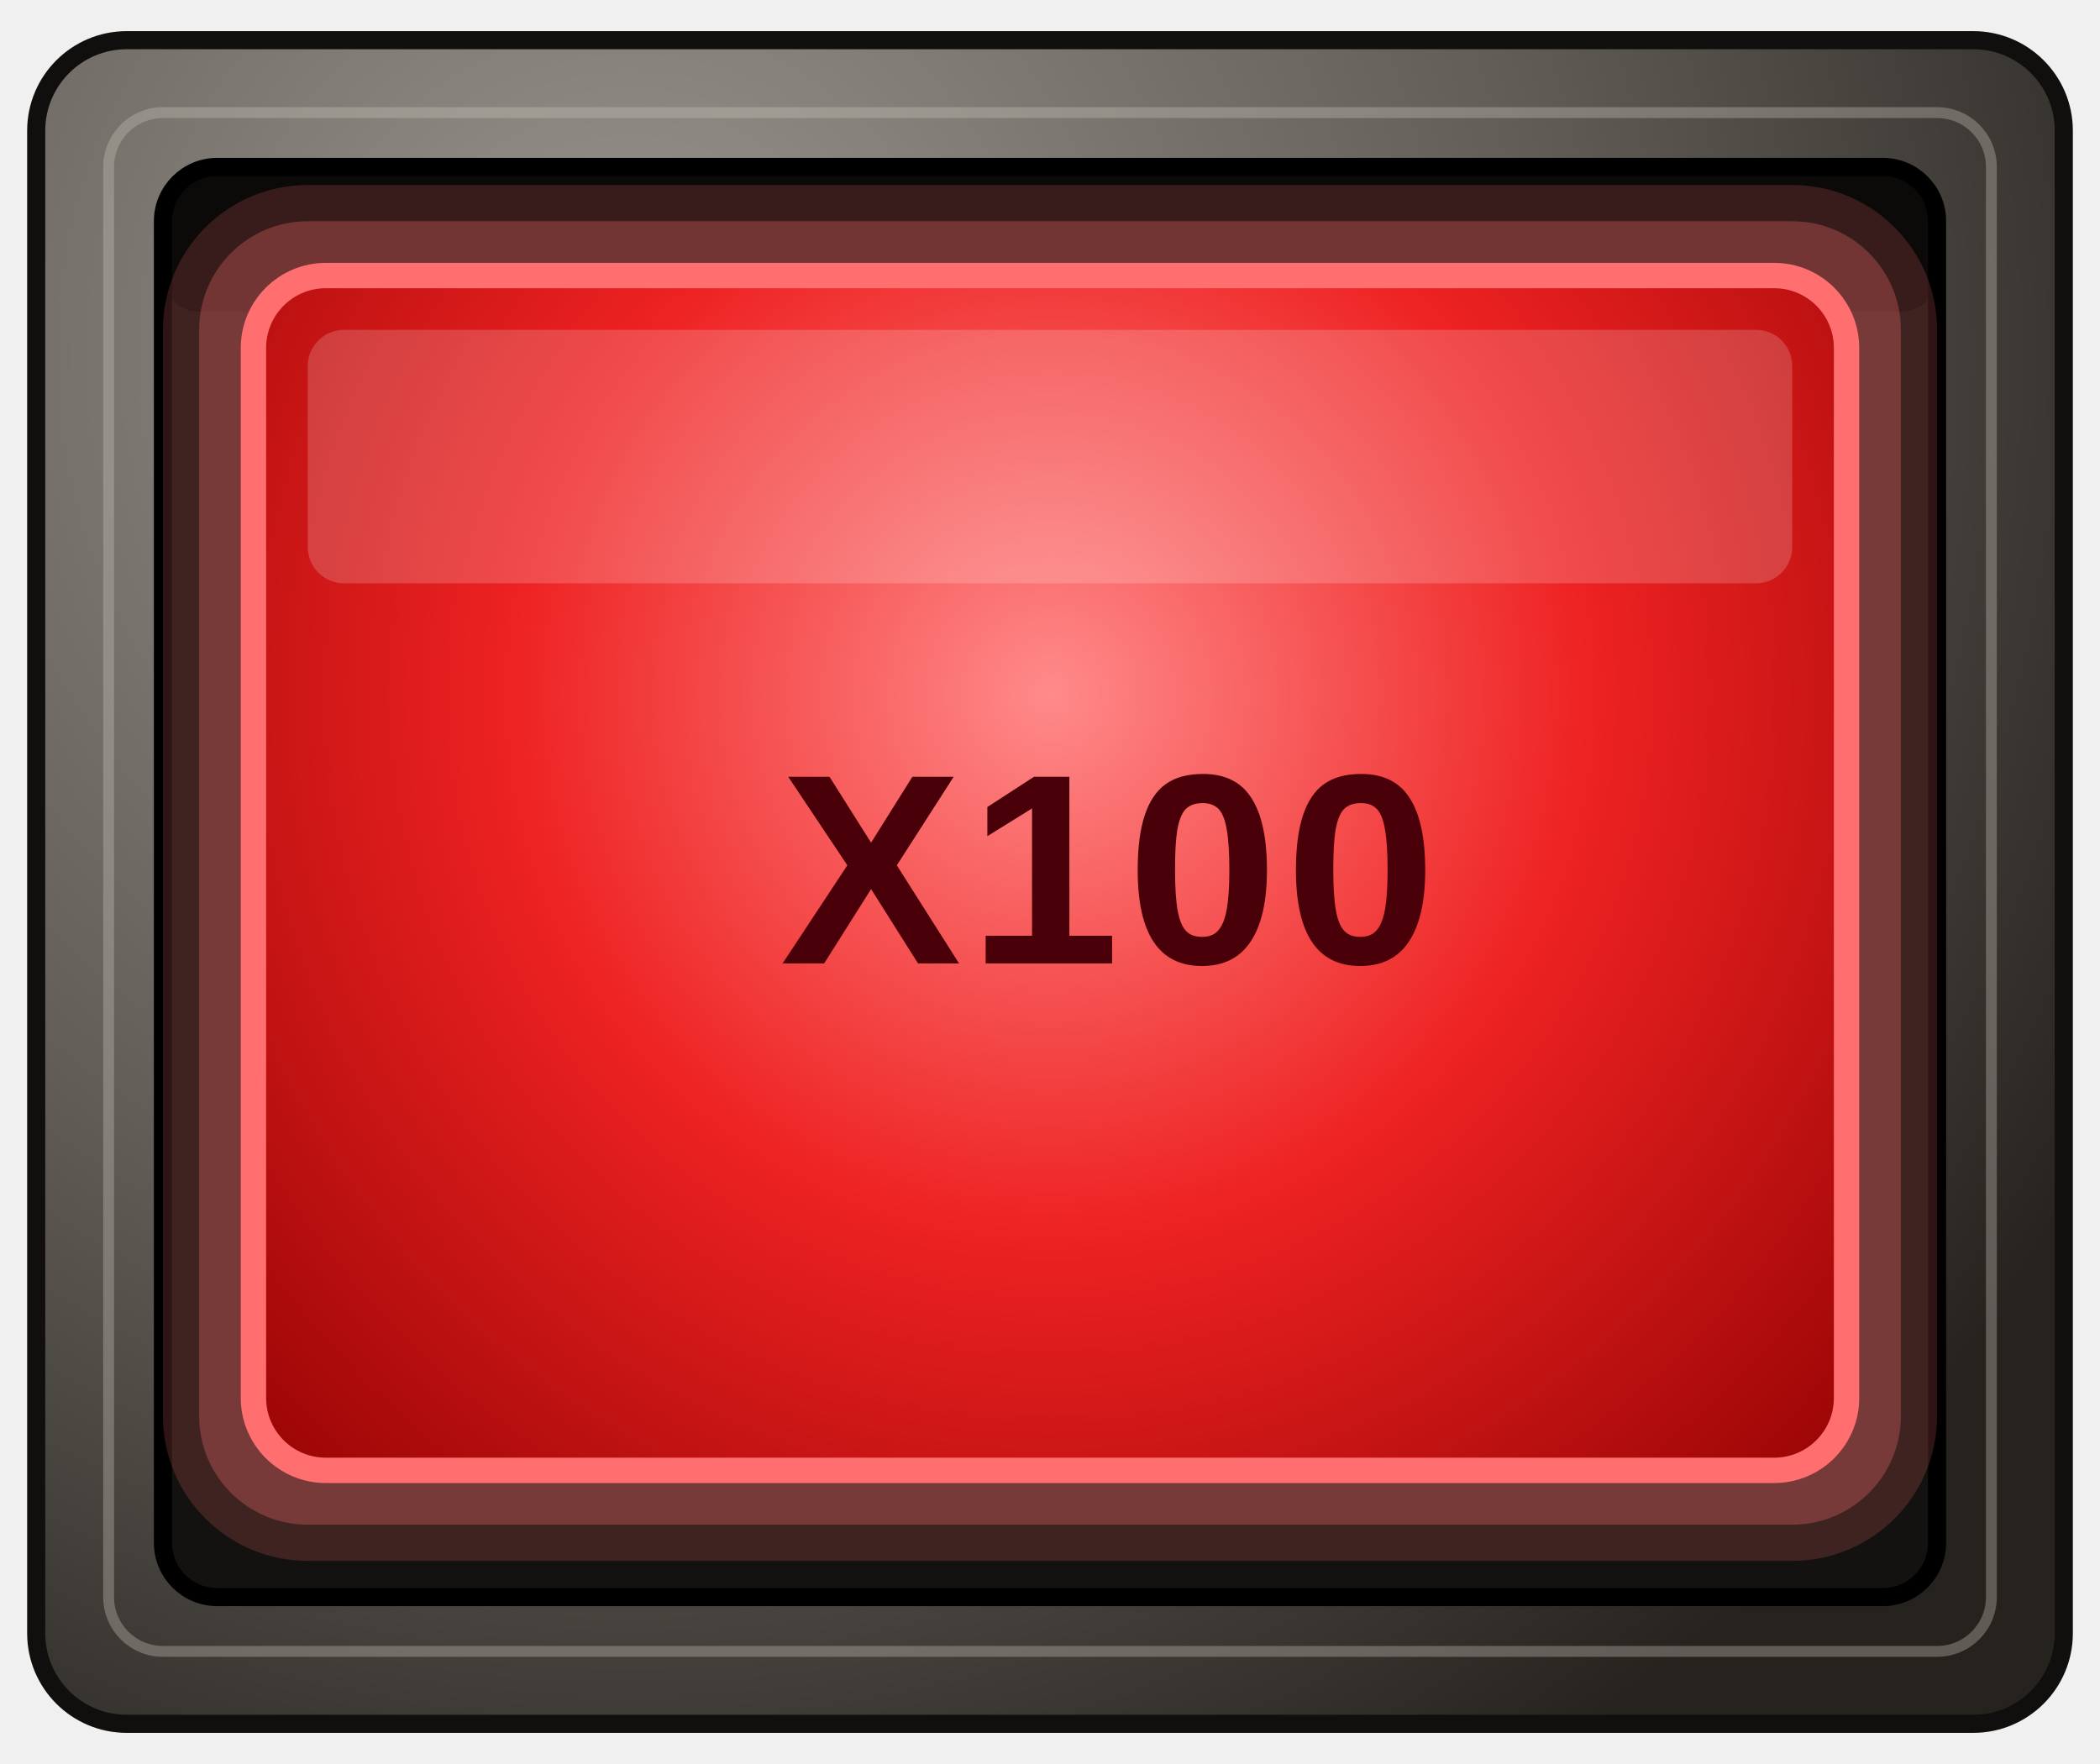
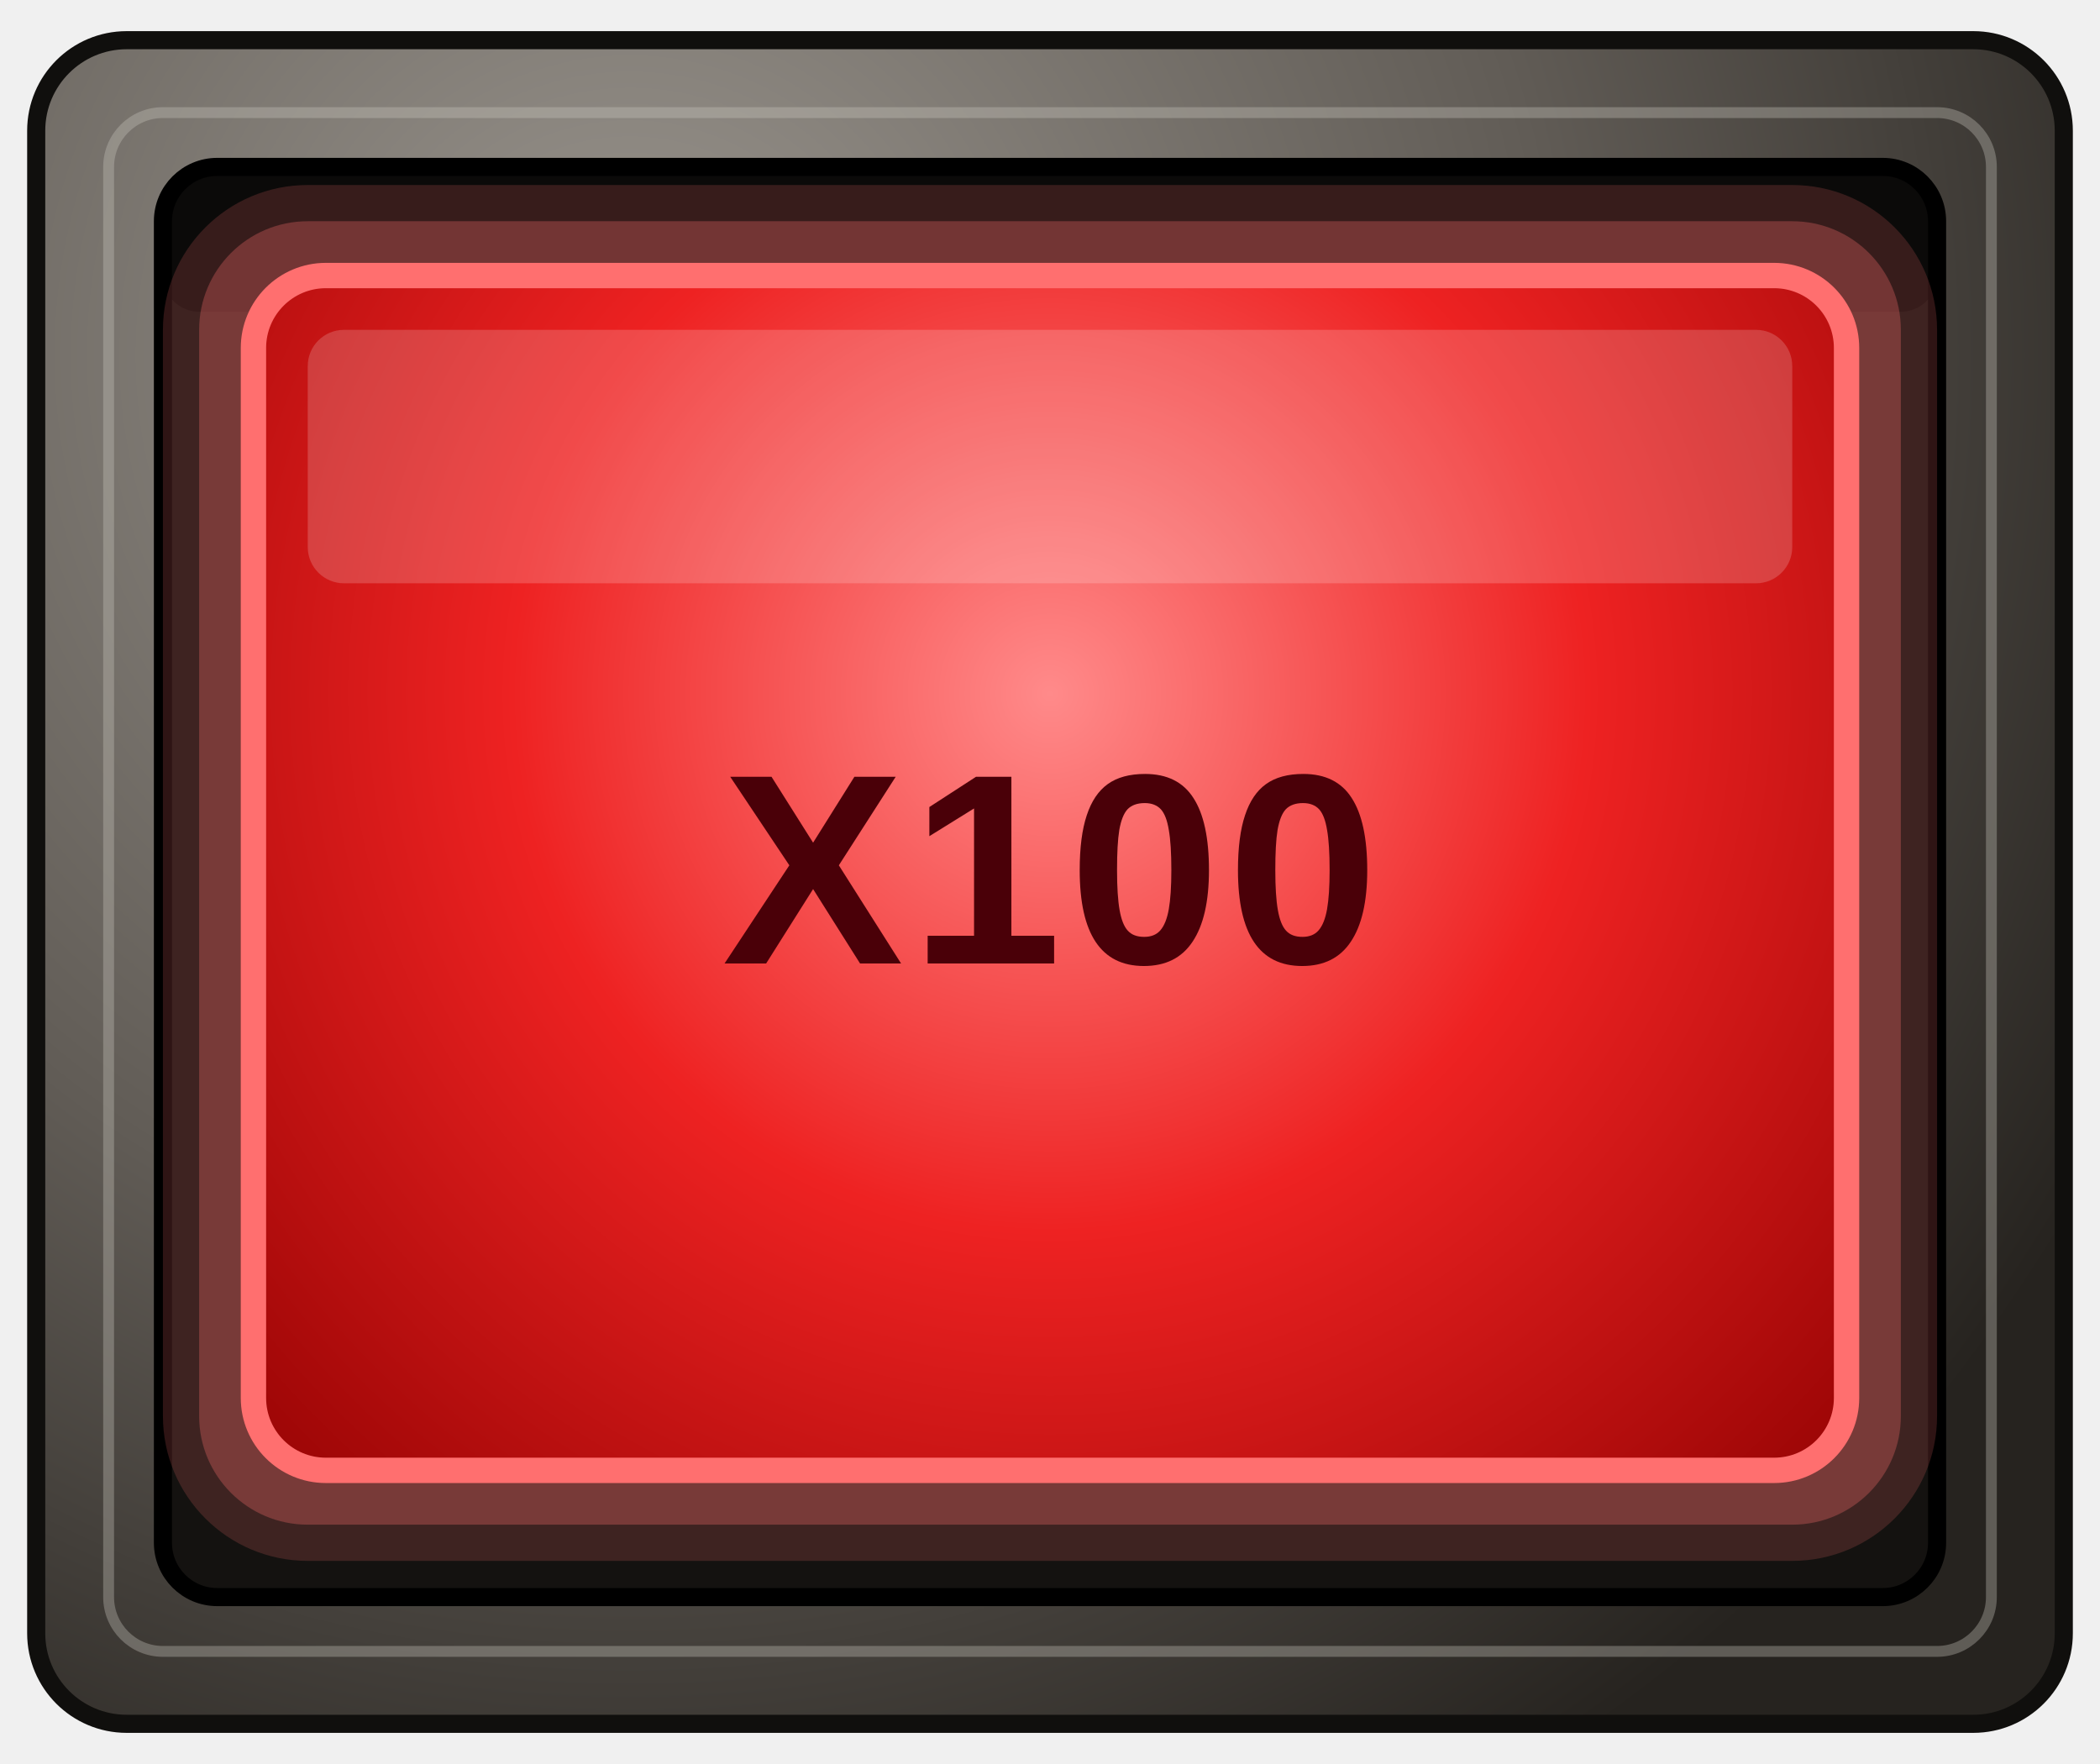
<svg xmlns="http://www.w3.org/2000/svg" width="100" height="84" viewBox="0 0 116 97">
  <defs>
    <radialGradient id="bz" cx="34.8" cy="19.4" r="92.8" gradientUnits="userSpaceOnUse">
      <stop offset="0" stop-color="#9a958e" />
      <stop offset="0.55" stop-color="#615c56" />
      <stop offset="1" stop-color="#26231f" />
    </radialGradient>
    <radialGradient id="cap" cx="58.0" cy="38.1" r="66.0" gradientUnits="userSpaceOnUse">
      <stop offset="0" stop-color="#ff8a8a" />
      <stop offset="0.45" stop-color="#ee2222" />
      <stop offset="1" stop-color="#8c0000" />
    </radialGradient>
  </defs>
  <rect x="2" y="2" width="112" height="93" rx="5" fill="url(#bz)" stroke="#100f0d" stroke-width="1" />
  <rect x="6" y="6" width="104" height="85" rx="3" fill="none" stroke="#c9c5be" stroke-width="0.6" opacity="0.35" />
  <rect x="9" y="9" width="98" height="79" rx="3" fill="#141210" stroke="#000000" stroke-width="1" />
  <rect x="9" y="9" width="98" height="8" rx="2" fill="#000000" opacity="0.45" />
  <rect x="9" y="10" width="98" height="76" rx="8" fill="#ff6f6f" opacity="0.18" />
  <rect x="11" y="12" width="94" height="72" rx="6" fill="#ff6f6f" opacity="0.30" />
  <rect x="14" y="15" width="88" height="66" rx="4" fill="url(#cap)" stroke="#ff6f6f" stroke-width="1.4" />
  <rect x="17" y="18" width="82" height="14" rx="2" fill="#ffffff" opacity="0.18" />
  <g transform="matrix(1 0 0 1 0 -10)">
-     <text x="43.1" y="63" font-size="15" font-weight="700" letter-spacing="0.4" fill="#4a0008" font-family="Arial Narrow, Arial, sans-serif">X100</text>
+     <text x="39.9" y="63" font-size="15" font-weight="700" letter-spacing="0.4" fill="#4a0008" font-family="Arial, sans-serif">X100</text>
  </g>
</svg>
